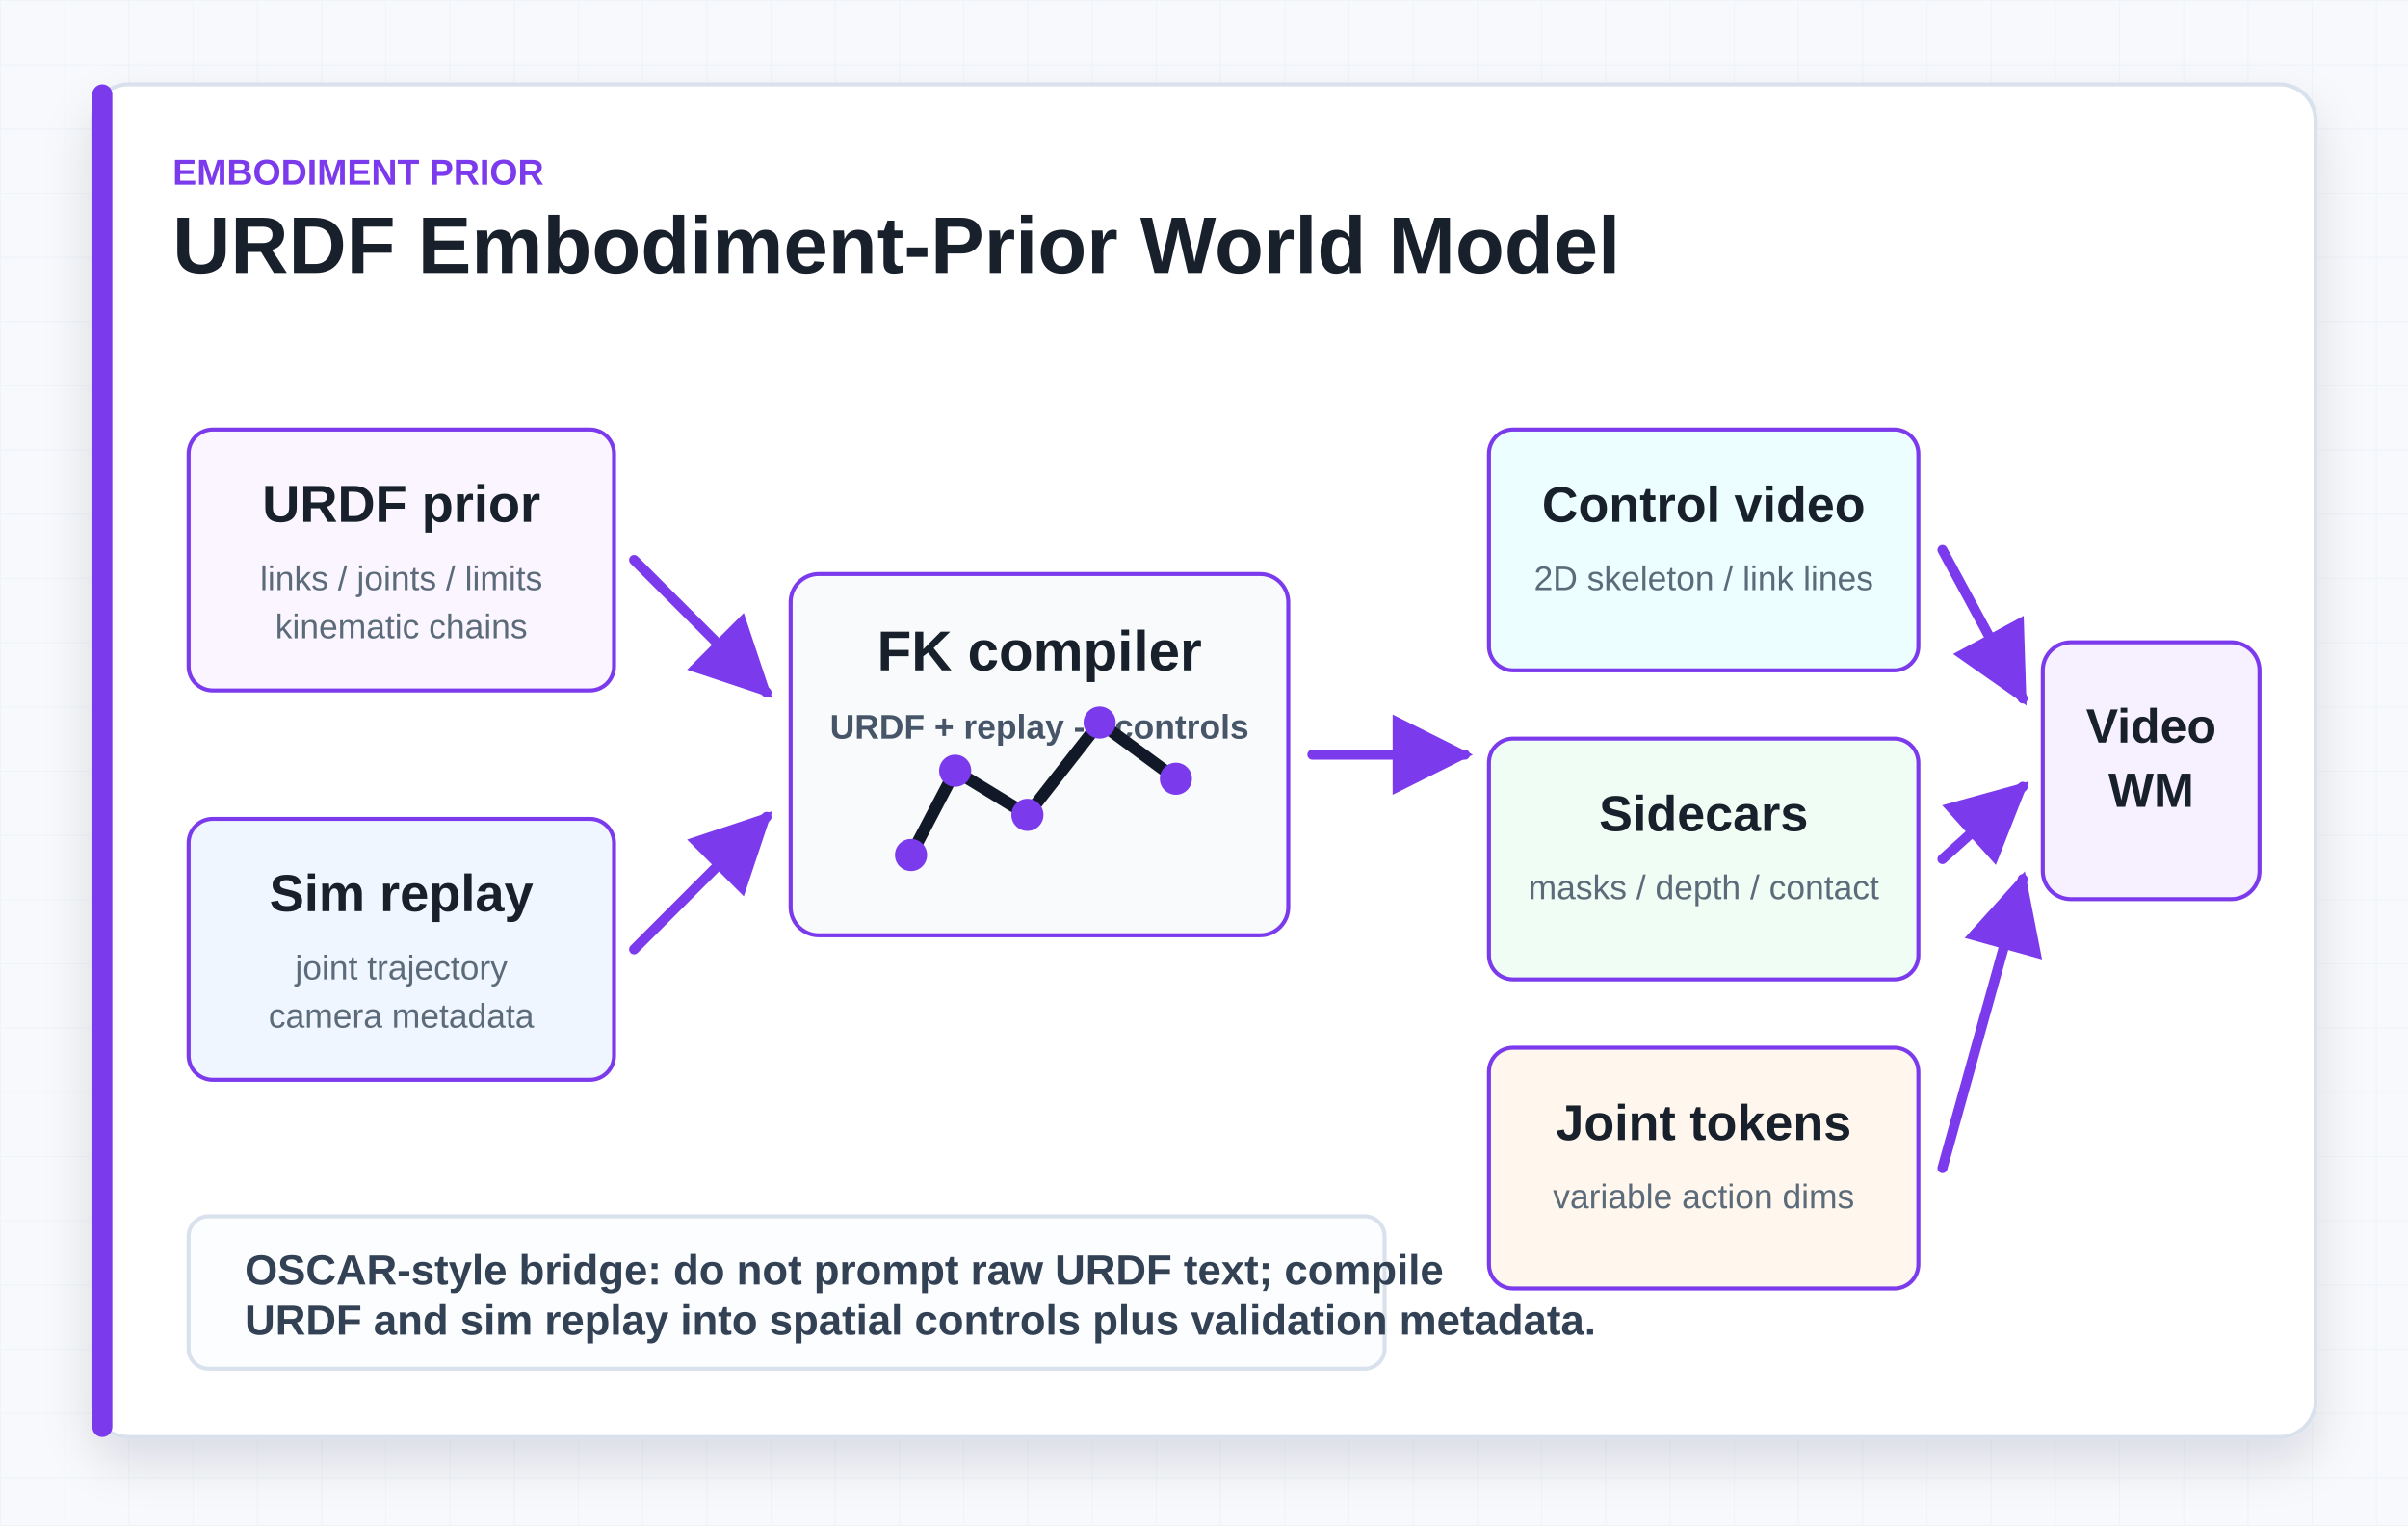
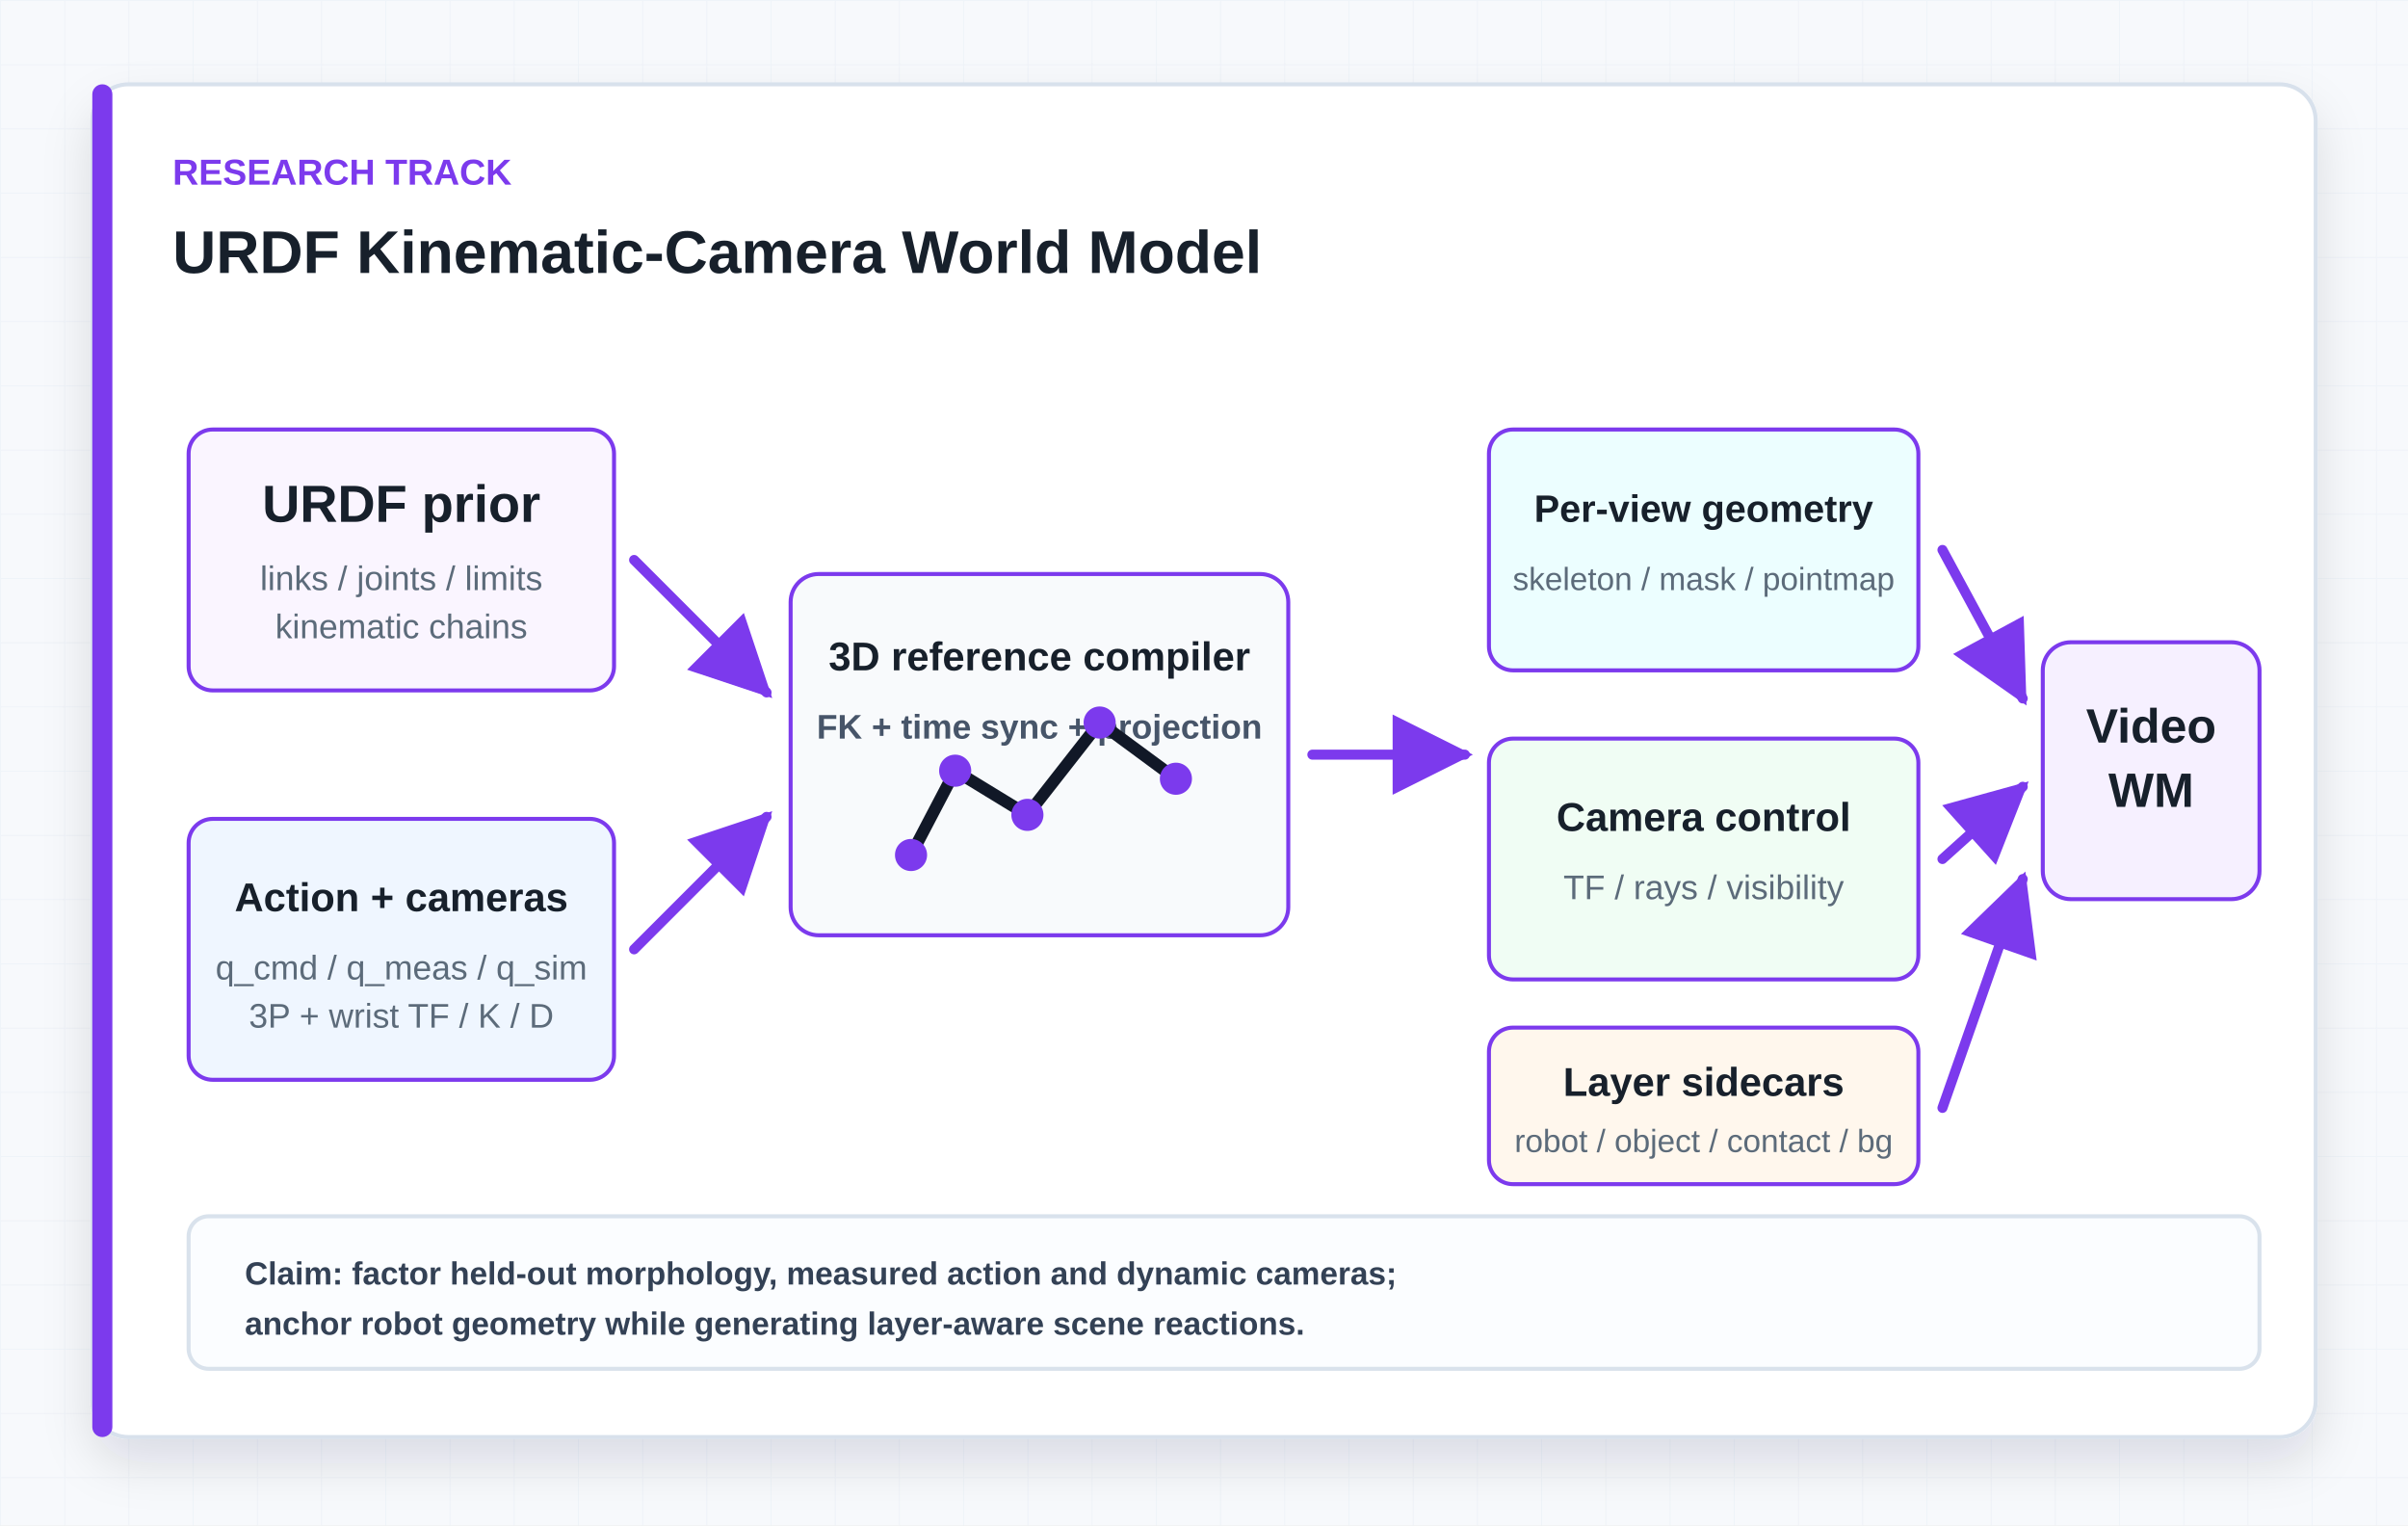
- <svg xmlns="http://www.w3.org/2000/svg" viewBox="0 0 1200 760" width="1200" height="760" role="img" aria-label="URDF Embodiment-Prior World Model">
+ <svg xmlns="http://www.w3.org/2000/svg" viewBox="0 0 1200 760" width="1200" height="760" role="img" aria-label="URDF Kinematic-Camera World Model">
  <defs>
    <marker id="arrow" viewBox="0 0 10 10" refX="9" refY="5" markerWidth="8" markerHeight="8" orient="auto-start-reverse">
      <path d="M 0 0 L 10 5 L 0 10 z" fill="#7c3aed" />
    </marker>
    <pattern id="grid" width="32" height="32" patternUnits="userSpaceOnUse">
      <path d="M 32 0 H 0 V 32" fill="none" stroke="#dbe4ee" stroke-width="1" opacity="0.55" />
    </pattern>
    <filter id="shadow" x="-20%" y="-20%" width="140%" height="140%">
      <feDropShadow dx="0" dy="12" stdDeviation="12" flood-color="#1f2937" flood-opacity="0.12" />
    </filter>
  </defs>
  <rect width="1200" height="760" fill="#f7f9fc" />
  <rect width="1200" height="760" fill="url(#grid)" opacity="0.5" />
  <rect x="46" y="42" width="1108" height="674" rx="18" fill="#ffffff" stroke="#d8e1ec" stroke-width="2" filter="url(#shadow)" />
  <rect x="46" y="42" width="10" height="674" rx="5" fill="#7c3aed" />
-   <text x="86" y="92" font-size="18" font-weight="700" fill="#7c3aed" font-family="Avenir Next, Helvetica Neue, Arial, sans-serif">EMBODIMENT PRIOR</text>
-   <text x="86" y="136" font-size="40" font-weight="800" fill="#17202b" font-family="Avenir Next, Helvetica Neue, Arial, sans-serif">URDF Embodiment-Prior World Model</text>
+   <text x="86" y="92" font-size="18" font-weight="700" fill="#7c3aed" font-family="Avenir Next, Helvetica Neue, Arial, sans-serif">RESEARCH TRACK</text>
+   <text x="86" y="136" font-size="30" font-weight="800" fill="#17202b" font-family="Avenir Next, Helvetica Neue, Arial, sans-serif">URDF Kinematic-Camera World Model</text>
  <rect x="94" y="214" width="212" height="130" rx="12" fill="#faf5ff" stroke="#7c3aed" stroke-width="2" />
  <text x="200" y="260" font-size="26" font-weight="800" fill="#17202b" text-anchor="middle" font-family="Avenir Next, Helvetica Neue, Arial, sans-serif">URDF prior</text>
  <text x="200" y="294" font-size="17" font-weight="500" fill="#5c6b7a" text-anchor="middle" font-family="Avenir Next, Helvetica Neue, Arial, sans-serif">links / joints / limits</text>
  <text x="200" y="318" font-size="17" font-weight="500" fill="#5c6b7a" text-anchor="middle" font-family="Avenir Next, Helvetica Neue, Arial, sans-serif">kinematic chains</text>
  <rect x="94" y="408" width="212" height="130" rx="12" fill="#eff6ff" stroke="#7c3aed" stroke-width="2" />
-   <text x="200" y="454" font-size="26" font-weight="800" fill="#17202b" text-anchor="middle" font-family="Avenir Next, Helvetica Neue, Arial, sans-serif">Sim replay</text>
-   <text x="200" y="488" font-size="17" font-weight="500" fill="#5c6b7a" text-anchor="middle" font-family="Avenir Next, Helvetica Neue, Arial, sans-serif">joint trajectory</text>
-   <text x="200" y="512" font-size="17" font-weight="500" fill="#5c6b7a" text-anchor="middle" font-family="Avenir Next, Helvetica Neue, Arial, sans-serif">camera metadata</text>
+   <text x="200" y="454" font-size="20" font-weight="800" fill="#17202b" text-anchor="middle" font-family="Avenir Next, Helvetica Neue, Arial, sans-serif">Action + cameras</text>
+   <text x="200" y="488" font-size="17" font-weight="500" fill="#5c6b7a" text-anchor="middle" font-family="Avenir Next, Helvetica Neue, Arial, sans-serif">q_cmd / q_meas / q_sim</text>
+   <text x="200" y="512" font-size="17" font-weight="500" fill="#5c6b7a" text-anchor="middle" font-family="Avenir Next, Helvetica Neue, Arial, sans-serif">3P + wrist TF / K / D</text>
  <line x1="316" y1="279" x2="382" y2="345" stroke="#7c3aed" stroke-width="5" stroke-linecap="round" marker-end="url(#arrow)" />
  <line x1="316" y1="473" x2="382" y2="407" stroke="#7c3aed" stroke-width="5" stroke-linecap="round" marker-end="url(#arrow)" />
  <rect x="394" y="286" width="248" height="180" rx="14" fill="#f8fafc" stroke="#7c3aed" stroke-width="2" />
-   <text x="518" y="334" font-size="28" font-weight="800" fill="#17202b" text-anchor="middle" font-family="Avenir Next, Helvetica Neue, Arial, sans-serif">FK compiler</text>
-   <text x="518" y="368" font-size="17" font-weight="600" fill="#475569" text-anchor="middle" font-family="Avenir Next, Helvetica Neue, Arial, sans-serif">URDF + replay -&gt; controls</text>
+   <text x="518" y="334" font-size="20" font-weight="800" fill="#17202b" text-anchor="middle" font-family="Avenir Next, Helvetica Neue, Arial, sans-serif">3D reference compiler</text>
+   <text x="518" y="368" font-size="17" font-weight="600" fill="#475569" text-anchor="middle" font-family="Avenir Next, Helvetica Neue, Arial, sans-serif">FK + time sync + projection</text>
  <path d="M 454 426 L 476 384 L 512 406 L 548 360 L 586 388" fill="none" stroke="#111827" stroke-width="6" stroke-linecap="round" stroke-linejoin="round" />
  <circle cx="454" cy="426" r="8" fill="#7c3aed" />
  <circle cx="476" cy="384" r="8" fill="#7c3aed" />
  <circle cx="512" cy="406" r="8" fill="#7c3aed" />
  <circle cx="548" cy="360" r="8" fill="#7c3aed" />
  <circle cx="586" cy="388" r="8" fill="#7c3aed" />
  <line x1="654" y1="376" x2="730" y2="376" stroke="#7c3aed" stroke-width="5" stroke-linecap="round" marker-end="url(#arrow)" />
  <rect x="742" y="214" width="214" height="120" rx="12" fill="#ecfeff" stroke="#7c3aed" stroke-width="2" />
-   <text x="849" y="260" font-size="25" font-weight="800" fill="#17202b" text-anchor="middle" font-family="Avenir Next, Helvetica Neue, Arial, sans-serif">Control video</text>
-   <text x="849" y="294" font-size="17" font-weight="500" fill="#5c6b7a" text-anchor="middle" font-family="Avenir Next, Helvetica Neue, Arial, sans-serif">2D skeleton / link lines</text>
+   <text x="849" y="260" font-size="19" font-weight="800" fill="#17202b" text-anchor="middle" font-family="Avenir Next, Helvetica Neue, Arial, sans-serif">Per-view geometry</text>
+   <text x="849" y="294" font-size="16" font-weight="500" fill="#5c6b7a" text-anchor="middle" font-family="Avenir Next, Helvetica Neue, Arial, sans-serif">skeleton / mask / pointmap</text>
  <rect x="742" y="368" width="214" height="120" rx="12" fill="#f0fdf4" stroke="#7c3aed" stroke-width="2" />
-   <text x="849" y="414" font-size="25" font-weight="800" fill="#17202b" text-anchor="middle" font-family="Avenir Next, Helvetica Neue, Arial, sans-serif">Sidecars</text>
-   <text x="849" y="448" font-size="17" font-weight="500" fill="#5c6b7a" text-anchor="middle" font-family="Avenir Next, Helvetica Neue, Arial, sans-serif">masks / depth / contact</text>
-   <rect x="742" y="522" width="214" height="120" rx="12" fill="#fff7ed" stroke="#7c3aed" stroke-width="2" />
-   <text x="849" y="568" font-size="25" font-weight="800" fill="#17202b" text-anchor="middle" font-family="Avenir Next, Helvetica Neue, Arial, sans-serif">Joint tokens</text>
-   <text x="849" y="602" font-size="17" font-weight="500" fill="#5c6b7a" text-anchor="middle" font-family="Avenir Next, Helvetica Neue, Arial, sans-serif">variable action dims</text>
+   <text x="849" y="414" font-size="20" font-weight="800" fill="#17202b" text-anchor="middle" font-family="Avenir Next, Helvetica Neue, Arial, sans-serif">Camera control</text>
+   <text x="849" y="448" font-size="17" font-weight="500" fill="#5c6b7a" text-anchor="middle" font-family="Avenir Next, Helvetica Neue, Arial, sans-serif">TF / rays / visibility</text>
+   <rect x="742" y="512" width="214" height="78" rx="12" fill="#fff7ed" stroke="#7c3aed" stroke-width="2" />
+   <text x="849" y="546" font-size="20" font-weight="800" fill="#17202b" text-anchor="middle" font-family="Avenir Next, Helvetica Neue, Arial, sans-serif">Layer sidecars</text>
+   <text x="849" y="574" font-size="16" font-weight="500" fill="#5c6b7a" text-anchor="middle" font-family="Avenir Next, Helvetica Neue, Arial, sans-serif">robot / object / contact / bg</text>
  <line x1="968" y1="274" x2="1008" y2="348" stroke="#7c3aed" stroke-width="5" stroke-linecap="round" marker-end="url(#arrow)" />
  <line x1="968" y1="428" x2="1008" y2="392" stroke="#7c3aed" stroke-width="5" stroke-linecap="round" marker-end="url(#arrow)" />
-   <line x1="968" y1="582" x2="1008" y2="438" stroke="#7c3aed" stroke-width="5" stroke-linecap="round" marker-end="url(#arrow)" />
+   <line x1="968" y1="552" x2="1008" y2="438" stroke="#7c3aed" stroke-width="5" stroke-linecap="round" marker-end="url(#arrow)" />
  <rect x="1018" y="320" width="108" height="128" rx="14" fill="#f6f0ff" stroke="#7c3aed" stroke-width="2" />
  <text x="1072" y="370" font-size="24" font-weight="800" fill="#17202b" text-anchor="middle" font-family="Avenir Next, Helvetica Neue, Arial, sans-serif">Video</text>
  <text x="1072" y="402" font-size="24" font-weight="800" fill="#17202b" text-anchor="middle" font-family="Avenir Next, Helvetica Neue, Arial, sans-serif">WM</text>
-   <rect x="94" y="606" width="596" height="76" rx="10" fill="#fbfdff" stroke="#d9e2ec" stroke-width="2" />
-   <text x="122" y="640" font-size="21" font-weight="650" fill="#334155" font-family="Avenir Next, Helvetica Neue, Arial, sans-serif">OSCAR-style bridge: do not prompt raw URDF text; compile</text>
-   <text x="122" y="665" font-size="21" font-weight="650" fill="#334155" font-family="Avenir Next, Helvetica Neue, Arial, sans-serif">URDF and sim replay into spatial controls plus validation metadata.</text>
+   <rect x="94" y="606" width="1032" height="76" rx="10" fill="#fbfdff" stroke="#d9e2ec" stroke-width="2" />
+   <text x="122" y="640" font-size="16" font-weight="650" fill="#334155" font-family="Avenir Next, Helvetica Neue, Arial, sans-serif">Claim: factor held-out morphology, measured action and dynamic cameras;</text>
+   <text x="122" y="665" font-size="16" font-weight="650" fill="#334155" font-family="Avenir Next, Helvetica Neue, Arial, sans-serif">anchor robot geometry while generating layer-aware scene reactions.</text>
</svg>
